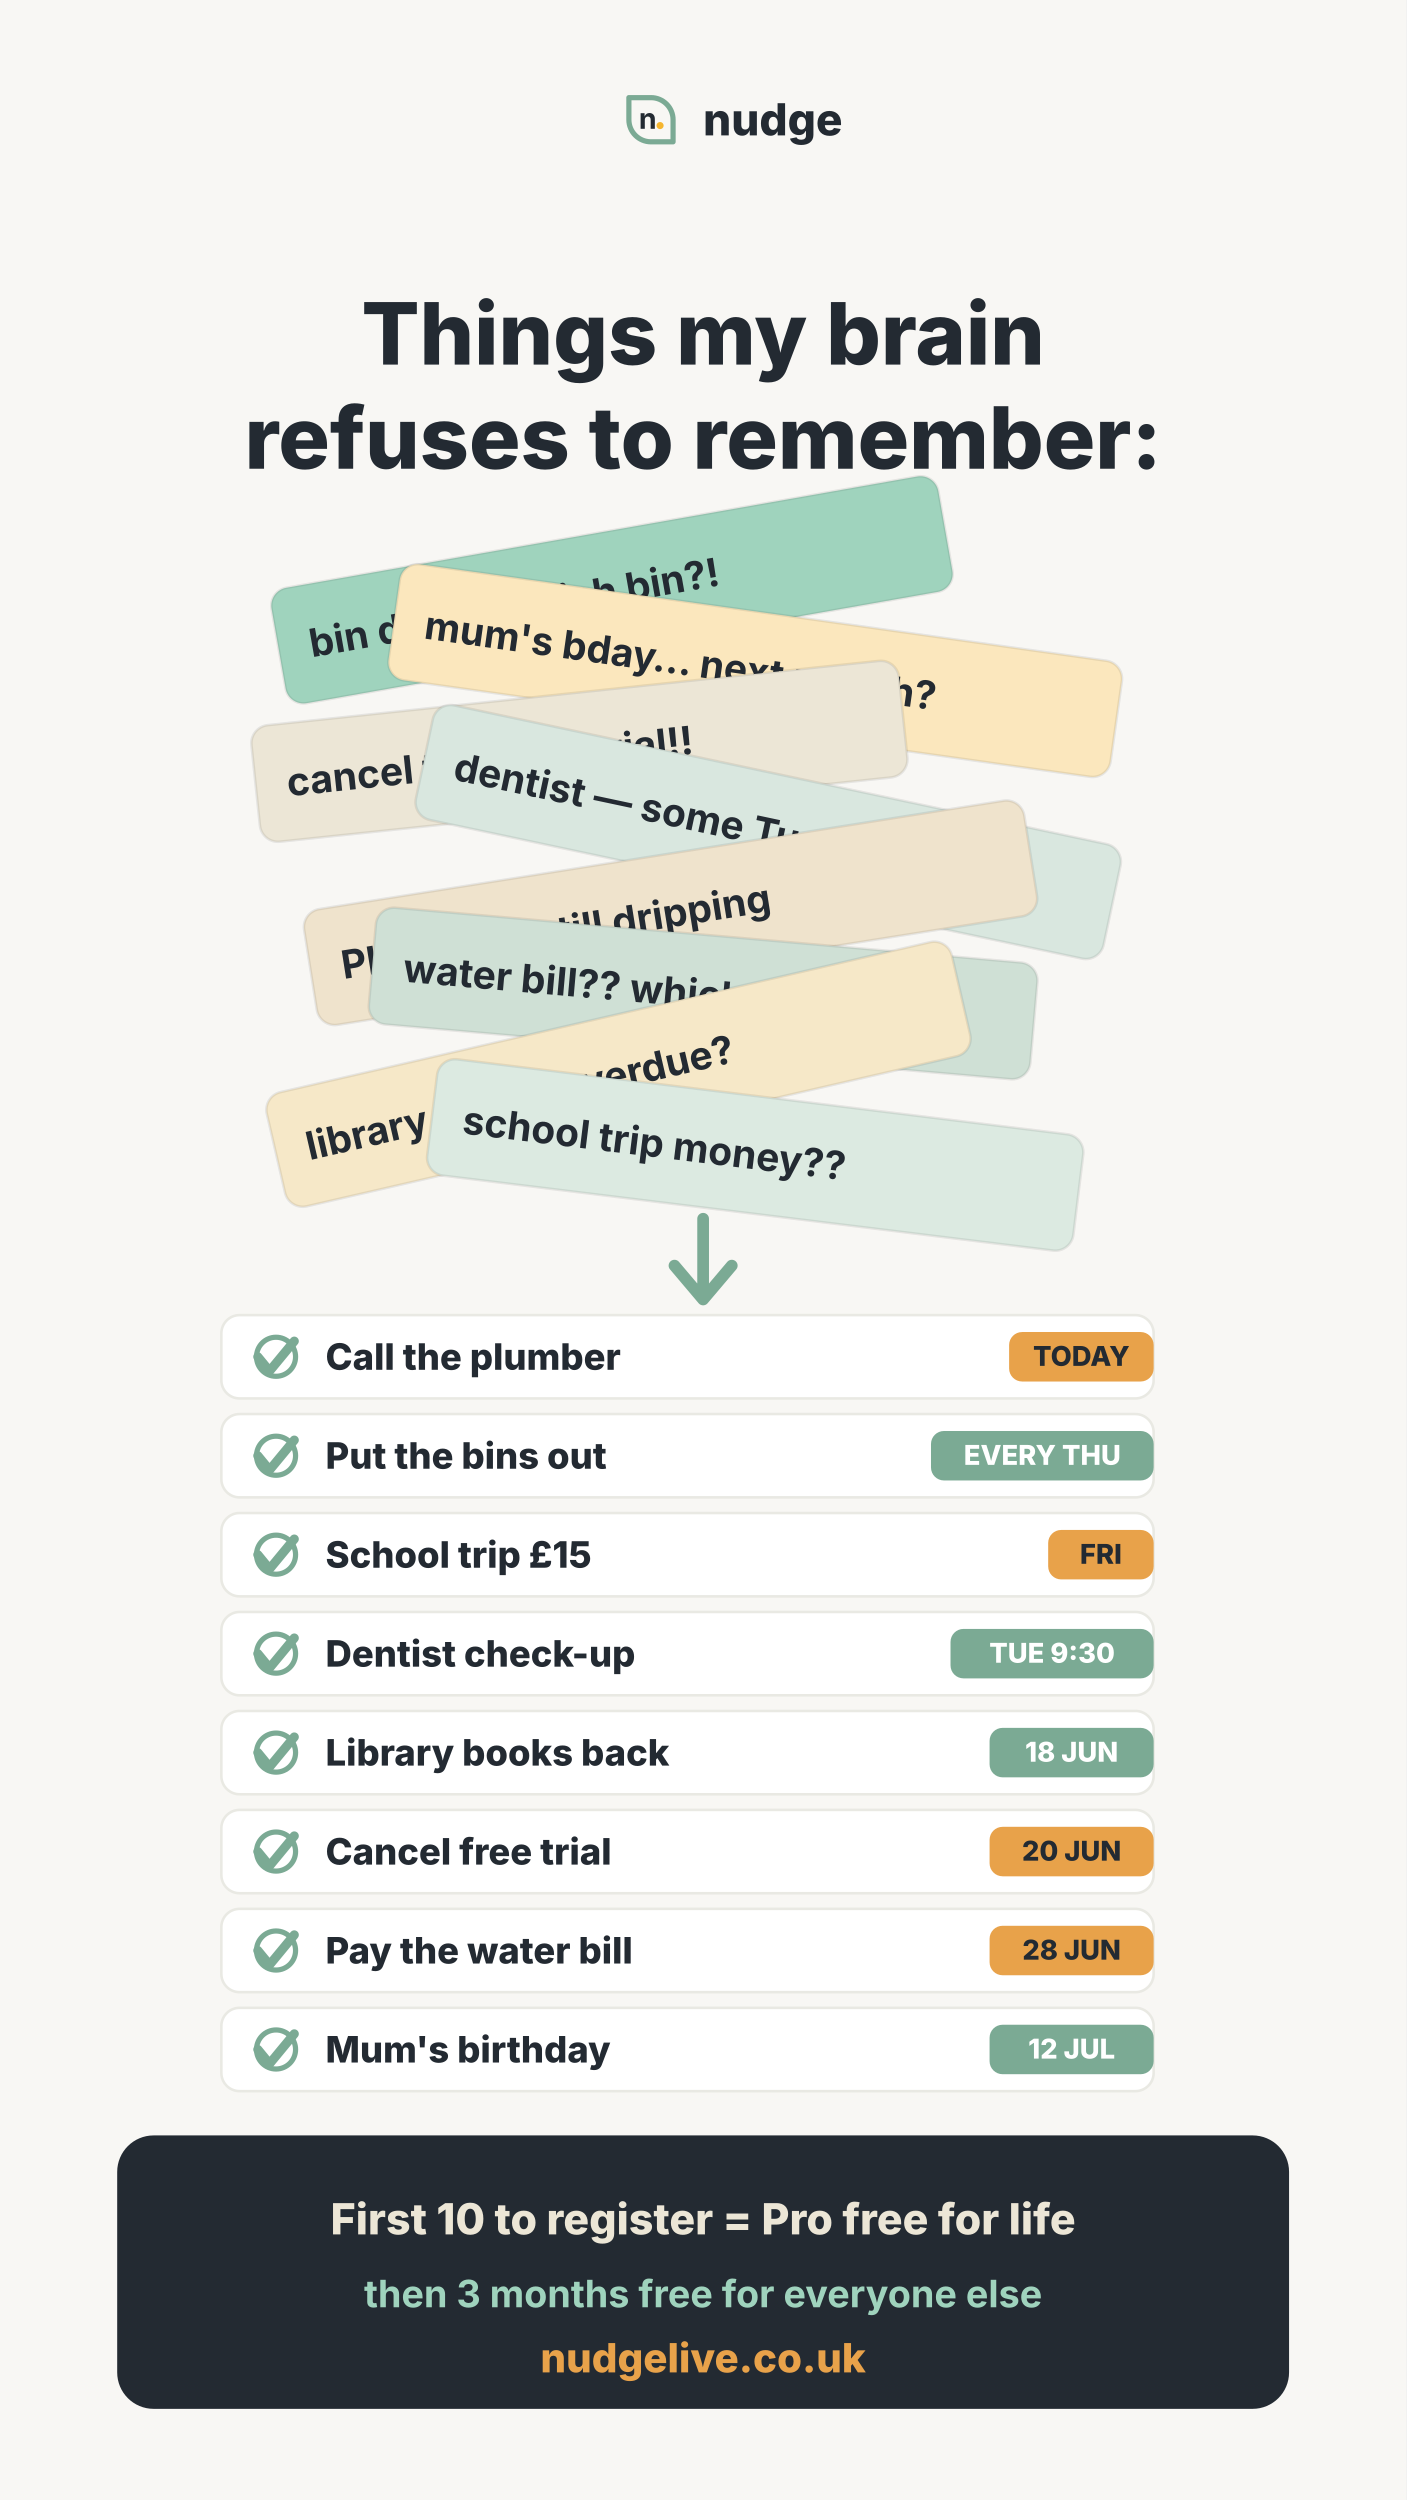
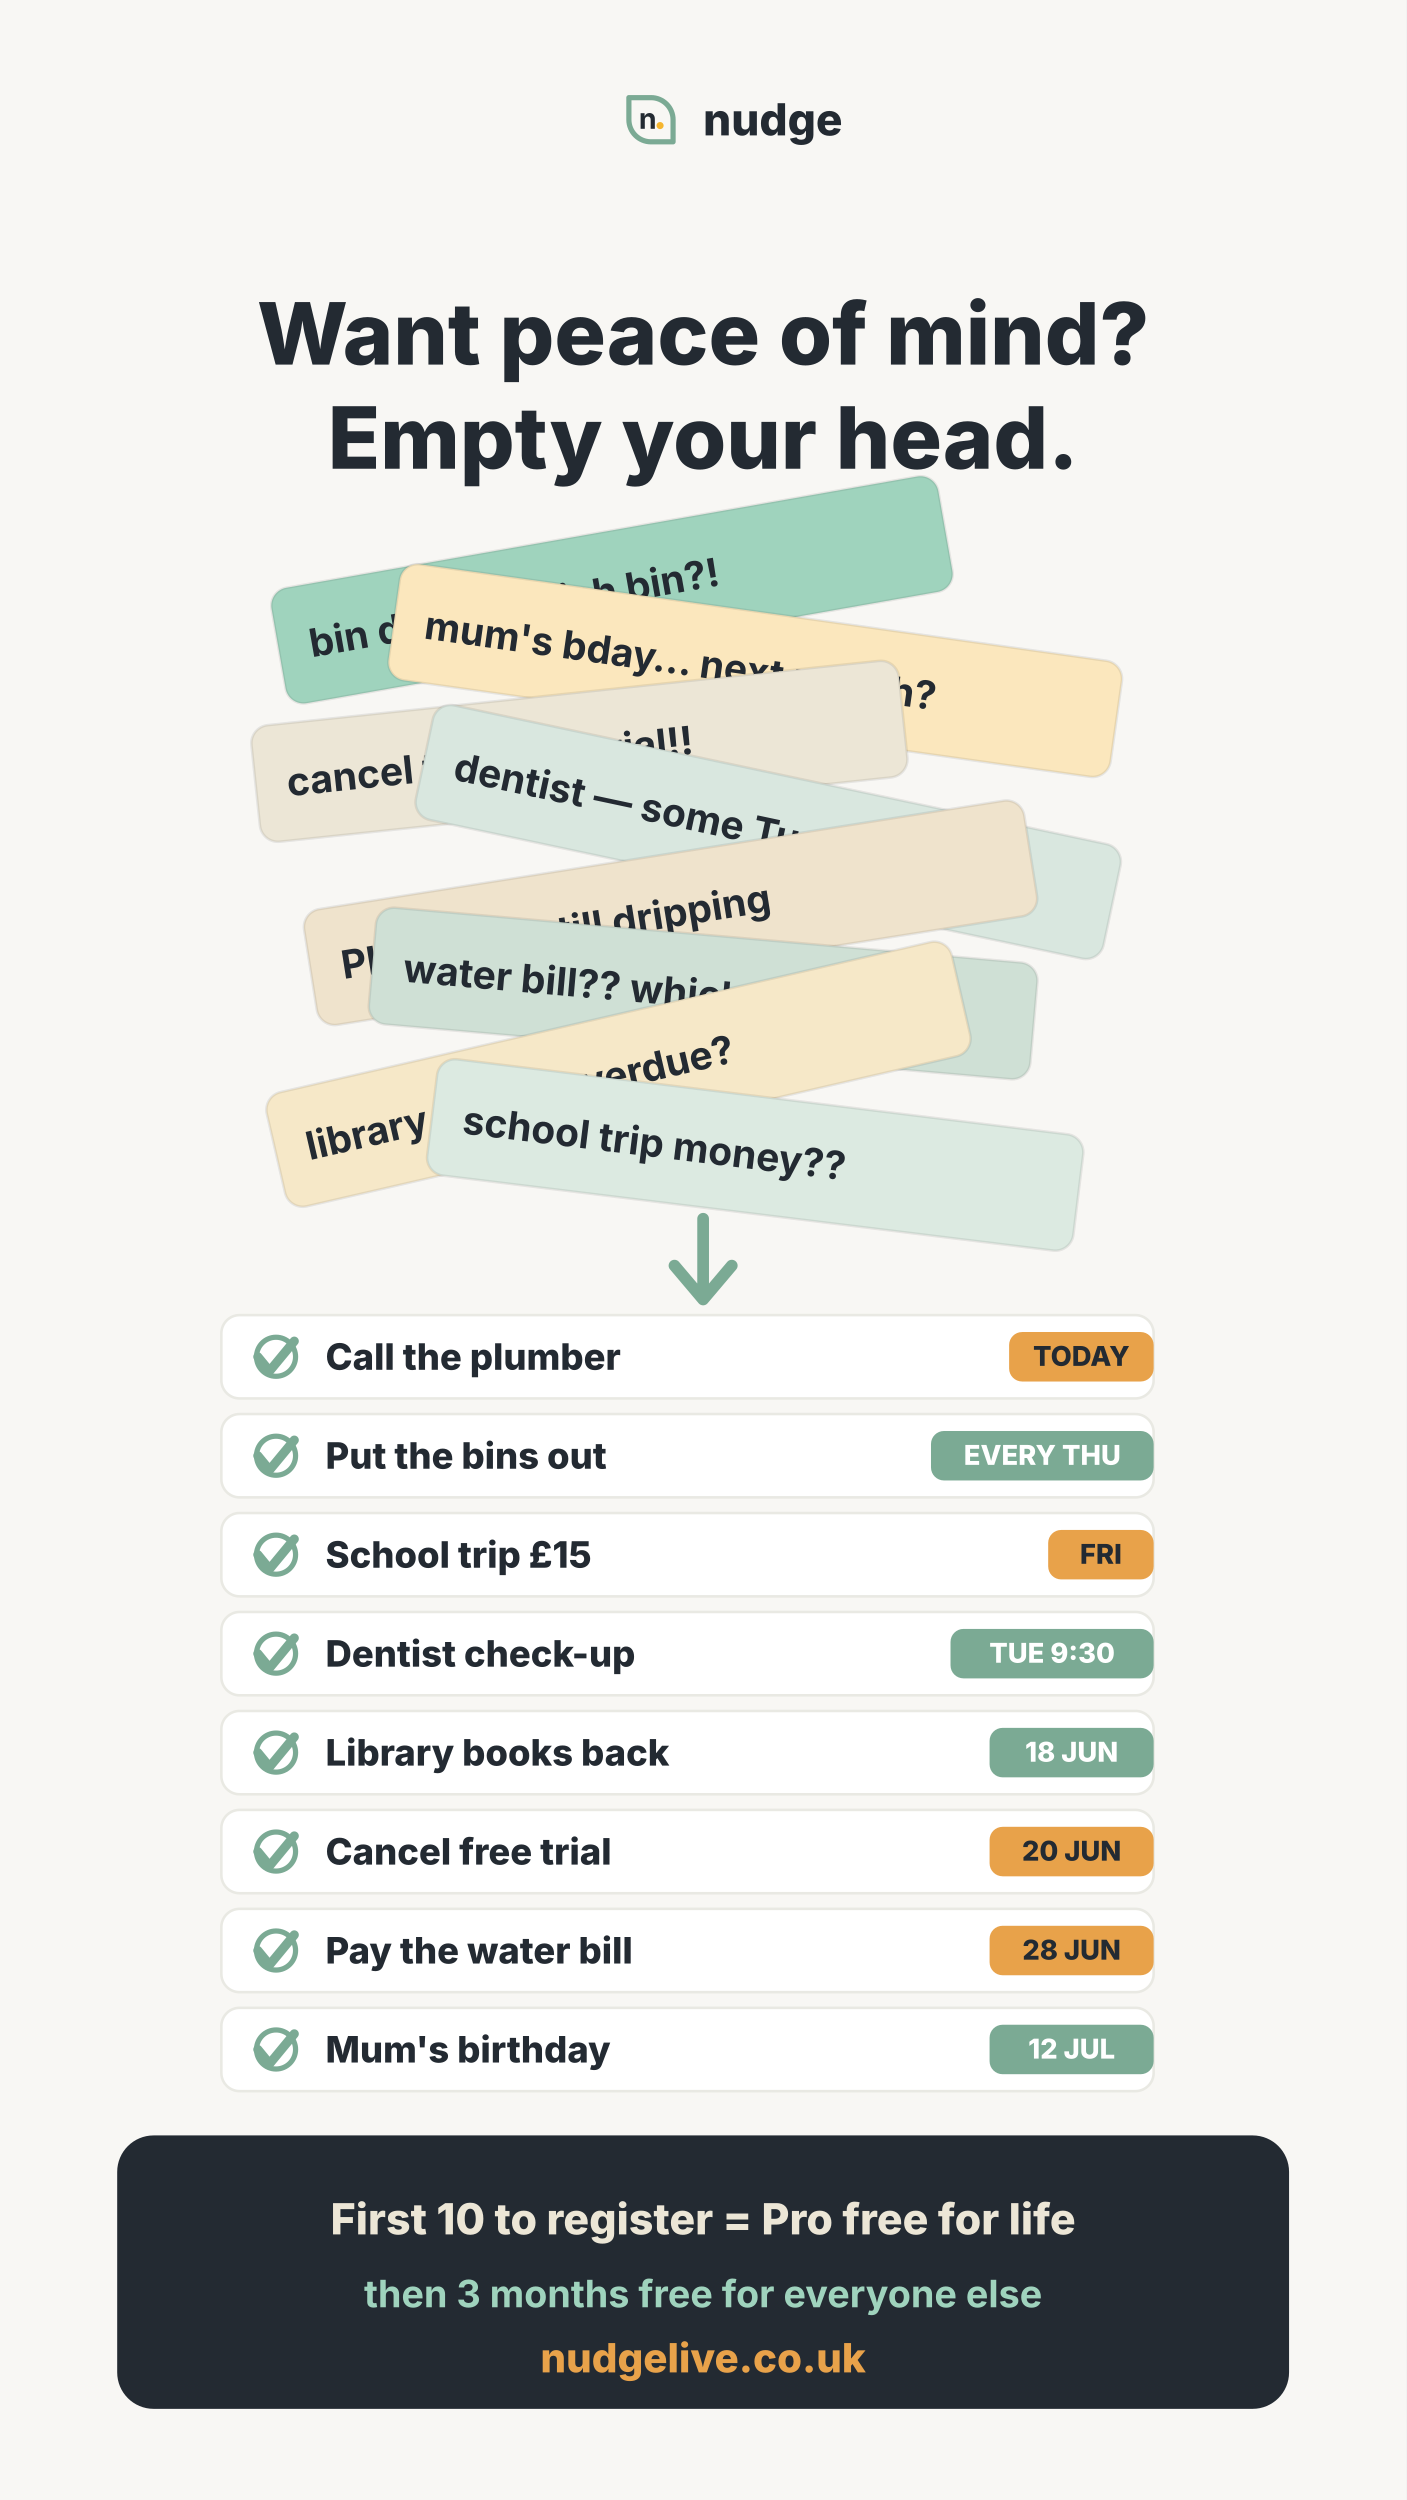
<svg xmlns="http://www.w3.org/2000/svg" viewBox="0 0 1080 1920" width="1080" height="1920" font-family="Inter, Arial, sans-serif">
  <rect width="1080" height="1920" fill="#F8F7F4" />
  <g transform="translate(475.0,67.0) scale(0.499)">
    <path d="M 16 16 L 50 16 A 34 34 0 0 1 84 50 L 84 84 L 50 84 A 34 34 0 0 1 16 50 Z" fill="none" stroke="#7BAA94" stroke-width="8" stroke-linejoin="round" stroke-linecap="round" />
    <text x="45" y="64" font-size="44" font-weight="700" fill="#232A32" text-anchor="middle">n</text>
    <circle cx="64" cy="59" r="5.5" fill="#F5B52E" />
  </g>
  <text x="540" y="104" font-size="34" font-weight="800" fill="#232A32">nudge</text>
-   <text x="540" y="280" font-size="66" font-weight="800" fill="#232A32" text-anchor="middle">Things my brain</text>
-   <text x="540" y="360" font-size="66" font-weight="800" fill="#232A32" text-anchor="middle">refuses to remember:</text>
+   <text x="540" y="280" font-size="66" font-weight="800" fill="#232A32" text-anchor="middle">Want peace of mind?</text>
+   <text x="540" y="360" font-size="66" font-weight="800" fill="#232A32" text-anchor="middle">Empty your head.</text>
  <g transform="rotate(-10 470 453)">
    <rect x="210" y="408" width="520" height="90" rx="14" fill="#9FD3BD" stroke="#00000014" stroke-width="2" />
    <text x="234" y="464" font-size="30" font-weight="700" fill="#232A32">bin day — which bin?!</text>
  </g>
  <g transform="rotate(8 580 515)">
    <rect x="300" y="470" width="560" height="90" rx="14" fill="#FBE7BD" stroke="#00000014" stroke-width="2" />
    <text x="324" y="526" font-size="30" font-weight="700" fill="#232A32">mum's bday… next month?</text>
  </g>
  <g transform="rotate(-6 445 577)">
    <rect x="195" y="532" width="500" height="90" rx="14" fill="#ECE6D6" stroke="#00000014" stroke-width="2" />
    <text x="219" y="588" font-size="30" font-weight="700" fill="#232A32">cancel that free trial!!</text>
  </g>
  <g transform="rotate(12 590 639)">
    <rect x="320" y="594" width="540" height="90" rx="14" fill="#D9E7DF" stroke="#00000014" stroke-width="2" />
    <text x="344" y="650" font-size="30" font-weight="700" fill="#232A32">dentist — some Tuesday?</text>
  </g>
  <g transform="rotate(-9 515 701)">
    <rect x="235" y="656" width="560" height="90" rx="14" fill="#EFE3CC" stroke="#00000014" stroke-width="2" />
    <text x="259" y="712" font-size="30" font-weight="700" fill="#232A32">PLUMBER still dripping</text>
  </g>
  <g transform="rotate(5 540 763)">
    <rect x="285" y="718" width="510" height="90" rx="14" fill="#CFE0D5" stroke="#00000014" stroke-width="2" />
    <text x="309" y="774" font-size="30" font-weight="700" fill="#232A32">water bill?? which one</text>
  </g>
  <g transform="rotate(-13 475 825)">
    <rect x="205" y="780" width="540" height="90" rx="14" fill="#F6E8C8" stroke="#00000014" stroke-width="2" />
    <text x="229" y="836" font-size="30" font-weight="700" fill="#232A32">library books overdue?</text>
  </g>
  <g transform="rotate(7 580 887)">
    <rect x="330" y="842" width="500" height="90" rx="14" fill="#DCEAE1" stroke="#00000014" stroke-width="2" />
    <text x="354" y="898" font-size="30" font-weight="700" fill="#232A32">school trip money??</text>
  </g>
  <path d="M 540 936 l 0 60 M 518 972 l 22 26 l 22 -26" fill="none" stroke="#7BAA94" stroke-width="9" stroke-linecap="round" stroke-linejoin="round" />
  <rect x="170" y="1010" width="716" height="64" rx="14" fill="#FFFFFF" stroke="#E9E9E3" stroke-width="2" />
  <circle cx="212" cy="1042" r="15" fill="none" stroke="#7BAA94" stroke-width="4" />
  <path d="M 198 1042 l 9 11 l 19 -23" fill="none" stroke="#7BAA94" stroke-width="7" stroke-linecap="round" stroke-linejoin="round" />
  <text x="250" y="1052" font-size="28" font-weight="800" fill="#232A32">Call the plumber</text>
  <rect x="775" y="1023" width="111" height="38" rx="10" fill="#E8A24A" />
  <text x="830.5" y="1049" font-size="21" font-weight="800" fill="#232A32" text-anchor="middle">TODAY</text>
  <rect x="170" y="1086" width="716" height="64" rx="14" fill="#FFFFFF" stroke="#E9E9E3" stroke-width="2" />
  <circle cx="212" cy="1118" r="15" fill="none" stroke="#7BAA94" stroke-width="4" />
  <path d="M 198 1118 l 9 11 l 19 -23" fill="none" stroke="#7BAA94" stroke-width="7" stroke-linecap="round" stroke-linejoin="round" />
  <text x="250" y="1128" font-size="28" font-weight="800" fill="#232A32">Put the bins out</text>
  <rect x="715" y="1099" width="171" height="38" rx="10" fill="#7BAA94" />
  <text x="800.5" y="1125" font-size="21" font-weight="800" fill="#FFFFFF" text-anchor="middle">EVERY THU</text>
  <rect x="170" y="1162" width="716" height="64" rx="14" fill="#FFFFFF" stroke="#E9E9E3" stroke-width="2" />
  <circle cx="212" cy="1194" r="15" fill="none" stroke="#7BAA94" stroke-width="4" />
  <path d="M 198 1194 l 9 11 l 19 -23" fill="none" stroke="#7BAA94" stroke-width="7" stroke-linecap="round" stroke-linejoin="round" />
  <text x="250" y="1204" font-size="28" font-weight="800" fill="#232A32">School trip £15</text>
  <rect x="805" y="1175" width="81" height="38" rx="10" fill="#E8A24A" />
  <text x="845.5" y="1201" font-size="21" font-weight="800" fill="#232A32" text-anchor="middle">FRI</text>
  <rect x="170" y="1238" width="716" height="64" rx="14" fill="#FFFFFF" stroke="#E9E9E3" stroke-width="2" />
  <circle cx="212" cy="1270" r="15" fill="none" stroke="#7BAA94" stroke-width="4" />
  <path d="M 198 1270 l 9 11 l 19 -23" fill="none" stroke="#7BAA94" stroke-width="7" stroke-linecap="round" stroke-linejoin="round" />
  <text x="250" y="1280" font-size="28" font-weight="800" fill="#232A32">Dentist check-up</text>
  <rect x="730" y="1251" width="156" height="38" rx="10" fill="#7BAA94" />
  <text x="808" y="1277" font-size="21" font-weight="800" fill="#FFFFFF" text-anchor="middle">TUE 9:30</text>
  <rect x="170" y="1314" width="716" height="64" rx="14" fill="#FFFFFF" stroke="#E9E9E3" stroke-width="2" />
  <circle cx="212" cy="1346" r="15" fill="none" stroke="#7BAA94" stroke-width="4" />
  <path d="M 198 1346 l 9 11 l 19 -23" fill="none" stroke="#7BAA94" stroke-width="7" stroke-linecap="round" stroke-linejoin="round" />
  <text x="250" y="1356" font-size="28" font-weight="800" fill="#232A32">Library books back</text>
  <rect x="760" y="1327" width="126" height="38" rx="10" fill="#7BAA94" />
  <text x="823" y="1353" font-size="21" font-weight="800" fill="#FFFFFF" text-anchor="middle">18 JUN</text>
  <rect x="170" y="1390" width="716" height="64" rx="14" fill="#FFFFFF" stroke="#E9E9E3" stroke-width="2" />
  <circle cx="212" cy="1422" r="15" fill="none" stroke="#7BAA94" stroke-width="4" />
  <path d="M 198 1422 l 9 11 l 19 -23" fill="none" stroke="#7BAA94" stroke-width="7" stroke-linecap="round" stroke-linejoin="round" />
  <text x="250" y="1432" font-size="28" font-weight="800" fill="#232A32">Cancel free trial</text>
  <rect x="760" y="1403" width="126" height="38" rx="10" fill="#E8A24A" />
  <text x="823" y="1429" font-size="21" font-weight="800" fill="#232A32" text-anchor="middle">20 JUN</text>
  <rect x="170" y="1466" width="716" height="64" rx="14" fill="#FFFFFF" stroke="#E9E9E3" stroke-width="2" />
  <circle cx="212" cy="1498" r="15" fill="none" stroke="#7BAA94" stroke-width="4" />
  <path d="M 198 1498 l 9 11 l 19 -23" fill="none" stroke="#7BAA94" stroke-width="7" stroke-linecap="round" stroke-linejoin="round" />
  <text x="250" y="1508" font-size="28" font-weight="800" fill="#232A32">Pay the water bill</text>
  <rect x="760" y="1479" width="126" height="38" rx="10" fill="#E8A24A" />
  <text x="823" y="1505" font-size="21" font-weight="800" fill="#232A32" text-anchor="middle">28 JUN</text>
  <rect x="170" y="1542" width="716" height="64" rx="14" fill="#FFFFFF" stroke="#E9E9E3" stroke-width="2" />
  <circle cx="212" cy="1574" r="15" fill="none" stroke="#7BAA94" stroke-width="4" />
  <path d="M 198 1574 l 9 11 l 19 -23" fill="none" stroke="#7BAA94" stroke-width="7" stroke-linecap="round" stroke-linejoin="round" />
  <text x="250" y="1584" font-size="28" font-weight="800" fill="#232A32">Mum's birthday</text>
  <rect x="760" y="1555" width="126" height="38" rx="10" fill="#7BAA94" />
  <text x="823" y="1581" font-size="21" font-weight="800" fill="#FFFFFF" text-anchor="middle">12 JUL</text>
  <rect x="90" y="1640" width="900" height="210" rx="28" fill="#232A32" />
  <text x="540" y="1716" font-size="33" font-weight="800" fill="#ECE6D6" text-anchor="middle">First 10 to register = Pro free for life</text>
  <text x="540" y="1772" font-size="29" font-weight="700" fill="#9FD3BD" text-anchor="middle">then 3 months free for everyone else</text>
  <text x="540" y="1822" font-size="31" font-weight="800" fill="#E8A24A" text-anchor="middle">nudgelive.co.uk</text>
</svg>
